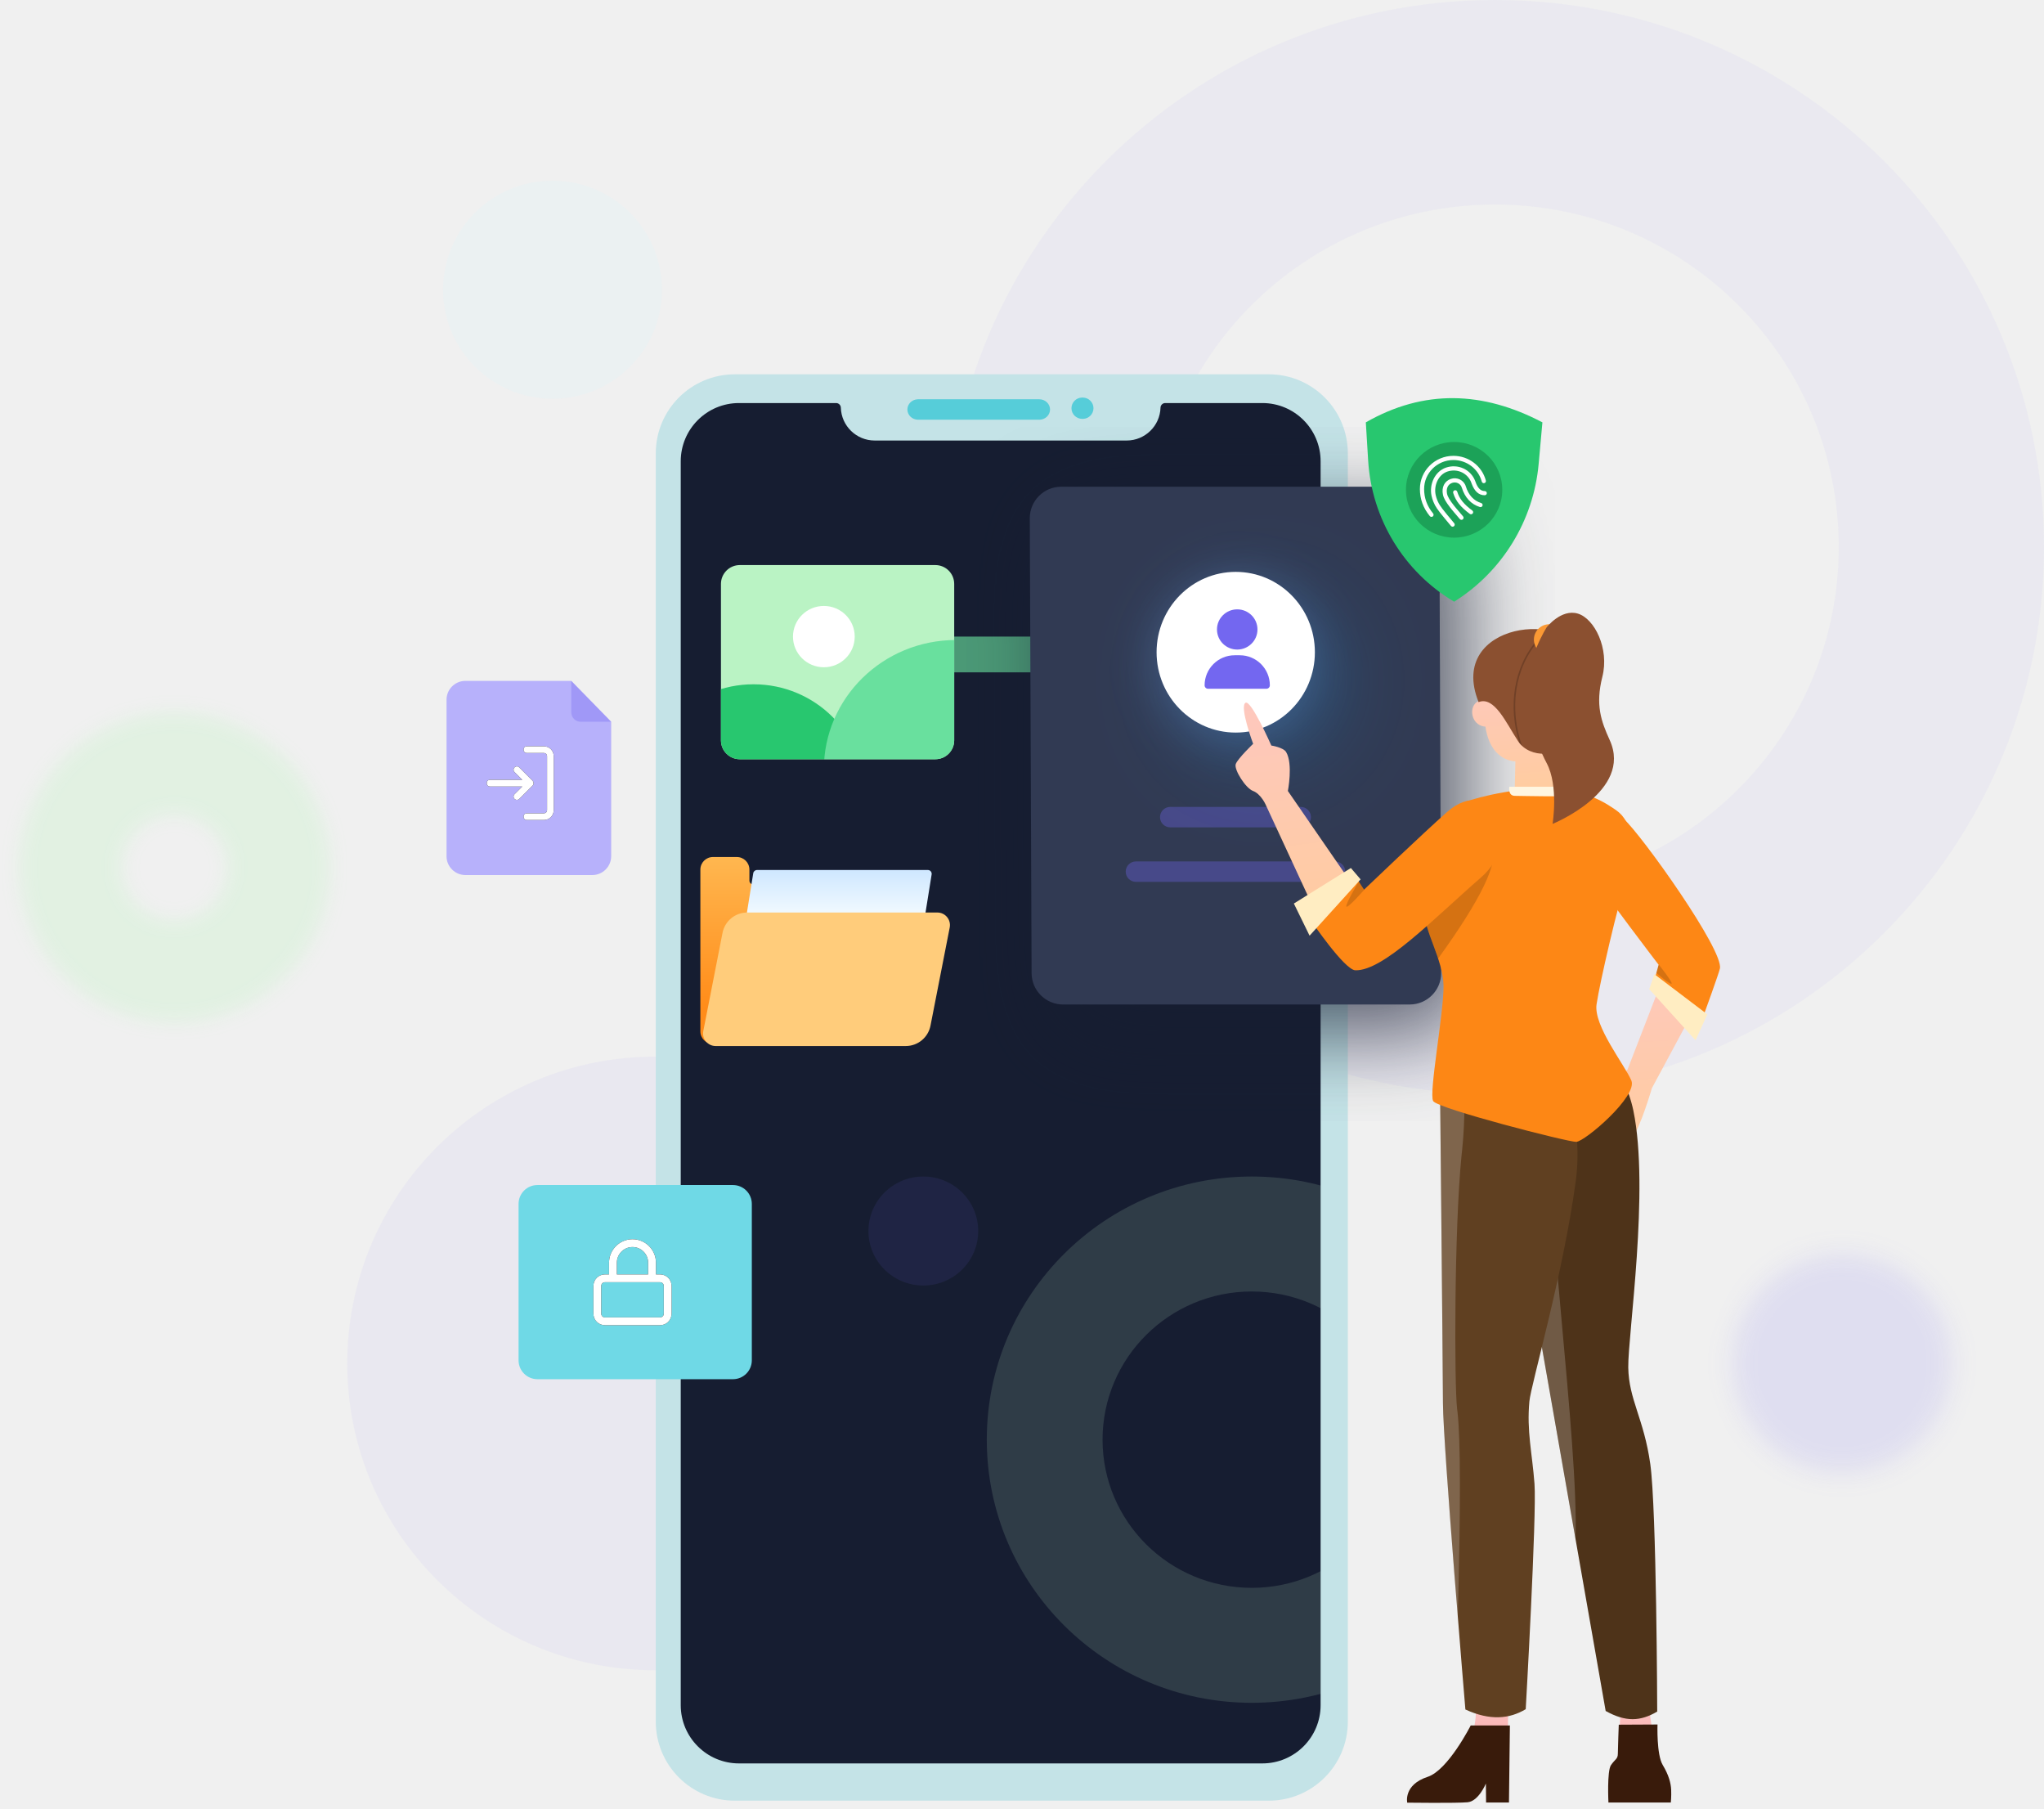
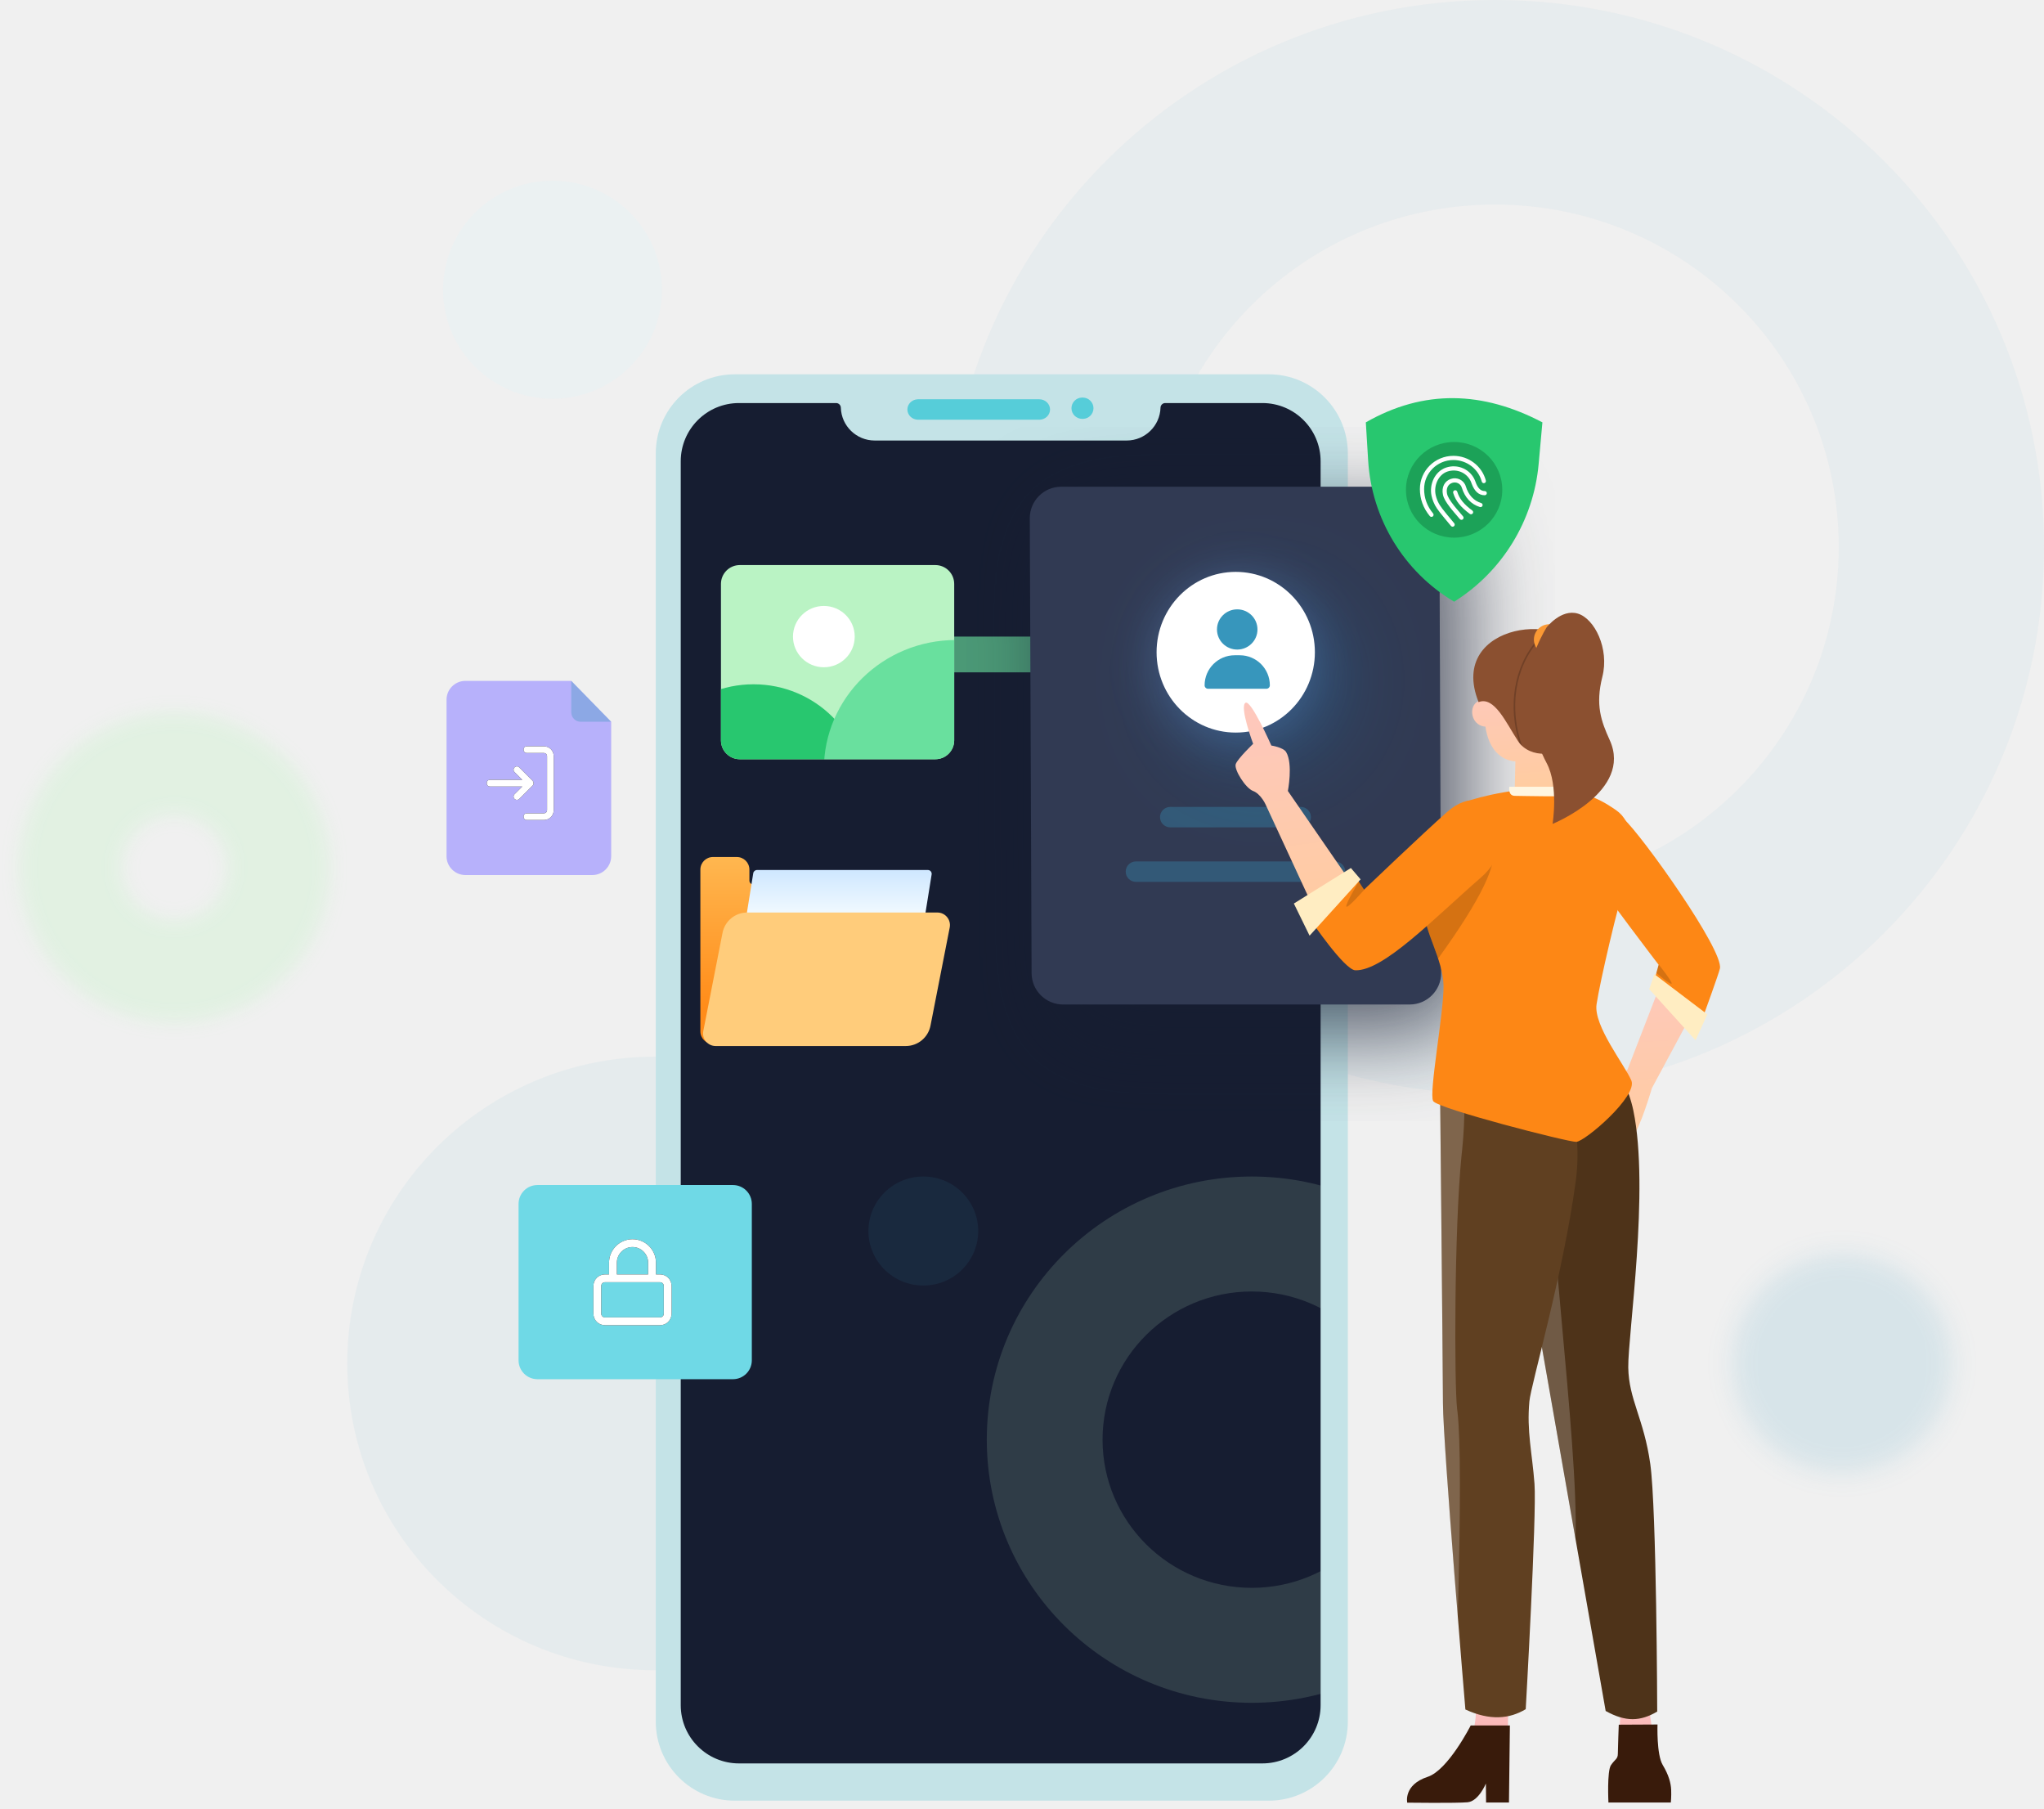
<svg xmlns="http://www.w3.org/2000/svg" width="650" height="575" viewBox="0 0 650 575" fill="none">
  <g id="Illustration">
    <g id="Shape">
-       <path id="Oval" opacity="0.053" fill-rule="evenodd" clip-rule="evenodd" d="M650 173.93C650 77.871 571.829 0 475.402 0C378.974 0 300.804 77.871 300.804 173.93C300.804 269.988 378.974 347.859 475.402 347.859C571.829 347.859 650 269.988 650 173.93ZM366.074 173.93C366.074 113.781 415.022 65.02 475.402 65.02C535.782 65.02 584.729 113.781 584.729 173.93C584.729 234.078 535.782 282.839 475.402 282.839C415.022 282.839 366.074 234.078 366.074 173.93Z" fill="#7367F0" />
+       <path id="Oval" opacity="0.053" fill-rule="evenodd" clip-rule="evenodd" d="M650 173.93C650 77.871 571.829 0 475.402 0C378.974 0 300.804 77.871 300.804 173.93C300.804 269.988 378.974 347.859 475.402 347.859C571.829 347.859 650 269.988 650 173.93ZM366.074 173.93C366.074 113.781 415.022 65.02 475.402 65.02C535.782 65.02 584.729 113.781 584.729 173.93C584.729 234.078 535.782 282.839 475.402 282.839C415.022 282.839 366.074 234.078 366.074 173.93Z" fill="#3796bc" />
      <g id="Oval_2" opacity="0.141" filter="url(#filter0_f)">
        <path fill-rule="evenodd" clip-rule="evenodd" d="M104.993 275.795C104.993 248.563 82.833 226.488 55.497 226.488C28.16 226.488 6 248.563 6 275.795C6 303.027 28.16 325.102 55.497 325.102C82.833 325.102 104.993 303.027 104.993 275.795ZM38.635 275.795C38.635 266.518 46.184 258.998 55.497 258.998C64.809 258.998 72.358 266.518 72.358 275.795C72.358 285.072 64.809 292.592 55.497 292.592C46.184 292.592 38.635 285.072 38.635 275.795Z" fill="#8BF78F" />
      </g>
-       <ellipse id="Oval_3" cx="208.338" cy="433.469" rx="97.905" ry="97.531" fill="#7367F0" fill-opacity="0.061" />
+       <ellipse id="Oval_3" cx="208.338" cy="433.469" rx="97.905" ry="97.531" fill="#3796bc" fill-opacity="0.061" />
      <ellipse id="Oval_4" opacity="0.141" cx="175.702" cy="92.112" rx="34.811" ry="34.678" fill="#CEF5FF" />
      <g id="Oval_5" filter="url(#filter1_f)">
-         <ellipse cx="585.818" cy="433.469" rx="34.811" ry="34.678" fill="#7367F0" fill-opacity="0.136" />
+         <ellipse cx="585.818" cy="433.469" rx="34.811" ry="34.678" fill="#3796bc" fill-opacity="0.136" />
      </g>
    </g>
    <g id="File Organizer">
      <g id="Phone3">
        <path id="Rectangle" fill-rule="evenodd" clip-rule="evenodd" d="M208.539 144.137C208.539 130.254 219.793 119 233.676 119H403.481C417.364 119 428.618 130.254 428.618 144.137V547.336C428.618 561.218 417.364 572.473 403.481 572.473H233.676C219.793 572.473 208.539 561.218 208.539 547.336V144.137Z" fill="#C4E3E7" />
        <g id="Group 48">
          <path id="Rectangle_2" fill-rule="evenodd" clip-rule="evenodd" d="M216.477 146.66C216.477 136.431 224.769 128.138 234.999 128.138H265.888C266.701 128.138 267.366 128.784 267.39 129.597V129.597C267.559 135.419 272.328 140.051 278.153 140.051H358.284C364.108 140.051 368.877 135.419 369.047 129.597V129.597C369.07 128.784 369.736 128.138 370.548 128.138H401.438C411.667 128.138 419.96 136.431 419.96 146.66V542.105C419.96 552.334 411.667 560.627 401.438 560.627H234.999C224.769 560.627 216.477 552.334 216.477 542.105V146.66Z" fill="#161D31" />
          <mask id="mask0" mask-type="alpha" maskUnits="userSpaceOnUse" x="216" y="128" width="204" height="433">
            <path id="Rectangle_3" fill-rule="evenodd" clip-rule="evenodd" d="M216.477 146.66C216.477 136.431 224.769 128.138 234.999 128.138H265.888C266.701 128.138 267.366 128.784 267.39 129.597V129.597C267.559 135.419 272.328 140.051 278.153 140.051H358.284C364.108 140.051 368.877 135.419 369.047 129.597V129.597C369.07 128.784 369.736 128.138 370.548 128.138H401.438C411.667 128.138 419.96 136.431 419.96 146.66V542.105C419.96 552.334 411.667 560.627 401.438 560.627H234.999C224.769 560.627 216.477 552.334 216.477 542.105V146.66Z" fill="white" />
          </mask>
          <g mask="url(#mask0)">
-             <ellipse id="Oval_6" opacity="0.099" cx="293.623" cy="391.368" rx="17.453" ry="17.328" fill="#7367F0" />
+             <ellipse id="Oval_6" opacity="0.099" cx="293.623" cy="391.368" rx="17.453" ry="17.328" fill="#3796bc" />
            <path id="Oval_7" opacity="0.141" fill-rule="evenodd" clip-rule="evenodd" d="M398.068 374.04C444.606 374.04 482.333 411.496 482.333 457.7C482.333 503.904 444.606 541.359 398.068 541.359C351.53 541.359 313.803 503.904 313.803 457.7C313.803 411.496 351.53 374.04 398.068 374.04ZM398.068 410.59C371.862 410.59 350.618 431.682 350.618 457.7C350.618 483.717 371.862 504.809 398.068 504.809C424.274 504.809 445.518 483.717 445.518 457.7C445.518 431.682 424.274 410.59 398.068 410.59Z" fill="#C8F5D0" />
            <path id="Rectangle_4" fill-rule="evenodd" clip-rule="evenodd" d="M241.264 208.075C241.264 204.934 243.809 202.389 246.949 202.389H391.019C394.159 202.389 396.704 204.934 396.704 208.075V208.075C396.704 211.215 394.159 213.76 391.019 213.76H246.949C243.809 213.76 241.264 211.215 241.264 208.075V208.075Z" fill="#68DE9E" fill-opacity="0.642" />
          </g>
        </g>
        <path id="Path" d="M330.508 126.939C332.39 126.939 333.916 128.394 333.916 130.188C333.916 131.942 332.457 133.372 330.632 133.435L330.508 133.437H291.962C290.08 133.437 288.554 131.982 288.554 130.188C288.554 128.433 290.013 127.004 291.838 126.941L291.962 126.939H330.508Z" fill="#56CDD9" />
        <path id="Path_2" d="M344.322 126.397C346.205 126.397 347.731 127.913 347.731 129.782C347.731 131.609 346.272 133.099 344.447 133.164L344.322 133.166H344.143C342.261 133.166 340.734 131.651 340.734 129.782C340.734 127.954 342.193 126.465 344.018 126.4L344.143 126.397H344.322Z" fill="#56CDD9" />
      </g>
      <g id="Icon54">
        <g id="Group 37">
          <path id="Rectangle_5" fill-rule="evenodd" clip-rule="evenodd" d="M222.72 276.463C222.72 274.254 224.511 272.463 226.72 272.463L234.313 272.463C236.523 272.463 238.313 274.254 238.313 276.463V279.966C238.313 280.639 238.859 281.185 239.533 281.185H289.542C291.751 281.185 293.542 282.976 293.542 285.185V327.883C293.542 330.092 291.751 331.883 289.542 331.883H226.72C224.511 331.883 222.72 330.092 222.72 327.883V276.463Z" fill="url(#paint0_linear)" />
          <path id="Rectangle_6" fill-rule="evenodd" clip-rule="evenodd" d="M239.536 277.616C239.631 277.025 240.141 276.59 240.739 276.59H295.061C295.812 276.59 296.384 277.261 296.265 278.003L288.105 328.794C288.01 329.385 287.5 329.82 286.901 329.82H232.579C231.829 329.82 231.256 329.149 231.375 328.408L239.536 277.616Z" fill="url(#paint1_linear)" />
          <path id="Rectangle_7" fill-rule="evenodd" clip-rule="evenodd" d="M298.086 290.108C300.604 290.108 302.496 292.406 302.012 294.877L295.899 326.091C295.163 329.845 291.873 332.554 288.048 332.554H227.579C225.061 332.554 223.17 330.256 223.654 327.785L229.767 296.57C230.502 292.816 233.792 290.108 237.617 290.108L298.086 290.108Z" fill="#FFCC7B" />
        </g>
      </g>
      <g id="Group 28">
        <path id="Rectangle_8" fill-rule="evenodd" clip-rule="evenodd" d="M142 222.468C142 219.154 144.686 216.468 148 216.468H181.667L194.359 229.463V272.197C194.359 275.511 191.673 278.197 188.359 278.197H148C144.686 278.197 142 275.511 142 272.197V222.468Z" fill="#B7B1FB" />
        <g id="Icon">
          <path id="Mask" fill-rule="evenodd" clip-rule="evenodd" d="M176.099 257.505V240.458C176.099 238.647 174.714 237.262 172.903 237.262H167.575C166.935 237.262 166.509 237.688 166.509 238.327C166.509 238.966 166.935 239.393 167.575 239.393H172.903C173.542 239.393 173.968 239.819 173.968 240.458V257.505C173.968 258.144 173.542 258.57 172.903 258.57H167.575C166.935 258.57 166.509 258.996 166.509 259.636C166.509 260.275 166.935 260.701 167.575 260.701H172.903C174.714 260.701 176.099 259.316 176.099 257.505ZM169.599 248.555C169.706 248.875 169.706 249.194 169.599 249.408C169.599 249.514 169.493 249.621 169.386 249.727L165.124 253.989C164.91 254.202 164.591 254.308 164.378 254.308C164.165 254.308 163.845 254.202 163.632 253.989C163.205 253.563 163.205 252.923 163.632 252.497L166.083 250.047H155.853C155.213 250.047 154.787 249.621 154.787 248.981C154.787 248.342 155.213 247.916 155.853 247.916H166.083L163.632 245.465C163.205 245.039 163.205 244.4 163.632 243.974C164.058 243.548 164.697 243.548 165.124 243.974L169.386 248.236C169.439 248.289 169.466 248.342 169.493 248.395C169.519 248.449 169.546 248.502 169.599 248.555Z" fill="black" />
          <mask id="mask1" mask-type="alpha" maskUnits="userSpaceOnUse" x="154" y="237" width="23" height="24">
            <path id="Mask_2" fill-rule="evenodd" clip-rule="evenodd" d="M176.099 257.505V240.458C176.099 238.647 174.714 237.262 172.903 237.262H167.575C166.935 237.262 166.509 237.688 166.509 238.327C166.509 238.966 166.935 239.393 167.575 239.393H172.903C173.542 239.393 173.968 239.819 173.968 240.458V257.505C173.968 258.144 173.542 258.57 172.903 258.57H167.575C166.935 258.57 166.509 258.996 166.509 259.636C166.509 260.275 166.935 260.701 167.575 260.701H172.903C174.714 260.701 176.099 259.316 176.099 257.505ZM169.599 248.555C169.706 248.875 169.706 249.194 169.599 249.408C169.599 249.514 169.493 249.621 169.386 249.727L165.124 253.989C164.91 254.202 164.591 254.308 164.378 254.308C164.165 254.308 163.845 254.202 163.632 253.989C163.205 253.563 163.205 252.923 163.632 252.497L166.083 250.047H155.853C155.213 250.047 154.787 249.621 154.787 248.981C154.787 248.342 155.213 247.916 155.853 247.916H166.083L163.632 245.465C163.205 245.039 163.205 244.4 163.632 243.974C164.058 243.548 164.697 243.548 165.124 243.974L169.386 248.236C169.439 248.289 169.466 248.342 169.493 248.395C169.519 248.449 169.546 248.502 169.599 248.555Z" fill="white" />
          </mask>
          <g mask="url(#mask1)">
            <g id="Icon Color">
              <rect id="ð¨ Icon Color" x="152.656" y="236.196" width="25.575" height="25.57" fill="white" />
            </g>
          </g>
        </g>
-         <path id="Path_3" opacity="0.34" d="M194.358 229.463H184.666C183.009 229.463 181.666 228.12 181.666 226.463V216.468L194.358 229.463Z" fill="#7367F0" />
+         <path id="Path_3" opacity="0.34" d="M194.358 229.463H184.666C183.009 229.463 181.666 228.12 181.666 226.463V216.468L194.358 229.463Z" fill="#3796bc" />
      </g>
      <g id="Group">
        <path id="Rectangle_9" fill-rule="evenodd" clip-rule="evenodd" d="M164.907 382.748C164.907 379.434 167.594 376.748 170.907 376.748H233.082C236.396 376.748 239.082 379.434 239.082 382.748V432.477C239.082 435.791 236.396 438.477 233.082 438.477H170.907C167.594 438.477 164.907 435.791 164.907 432.477V382.748Z" fill="#6FD9E6" />
        <g id="Icon_2">
          <path id="Mask_3" fill-rule="evenodd" clip-rule="evenodd" d="M209.841 405.159H208.598V401.43C208.598 397.328 205.241 393.972 201.138 393.972C197.036 393.972 193.679 397.328 193.679 401.43V405.159H192.436C190.322 405.159 188.706 406.774 188.706 408.888V417.589C188.706 419.702 190.322 421.317 192.436 421.317H209.841C211.954 421.317 213.57 419.702 213.57 417.589V408.888C213.57 406.774 211.954 405.159 209.841 405.159ZM196.165 401.43C196.165 398.695 198.403 396.458 201.138 396.458C203.873 396.458 206.111 398.695 206.111 401.43V405.159H196.165V401.43ZM209.841 418.831C210.587 418.831 211.084 418.334 211.084 417.589V408.888C211.084 408.142 210.587 407.645 209.841 407.645H192.436C191.69 407.645 191.192 408.142 191.192 408.888V417.589C191.192 418.334 191.69 418.831 192.436 418.831H209.841Z" fill="black" />
          <mask id="mask2" mask-type="alpha" maskUnits="userSpaceOnUse" x="188" y="393" width="26" height="29">
            <path id="Mask_4" fill-rule="evenodd" clip-rule="evenodd" d="M209.841 405.159H208.598V401.43C208.598 397.328 205.241 393.972 201.138 393.972C197.036 393.972 193.679 397.328 193.679 401.43V405.159H192.436C190.322 405.159 188.706 406.774 188.706 408.888V417.589C188.706 419.702 190.322 421.317 192.436 421.317H209.841C211.954 421.317 213.57 419.702 213.57 417.589V408.888C213.57 406.774 211.954 405.159 209.841 405.159ZM196.165 401.43C196.165 398.695 198.403 396.458 201.138 396.458C203.873 396.458 206.111 398.695 206.111 401.43V405.159H196.165V401.43ZM209.841 418.831C210.587 418.831 211.084 418.334 211.084 417.589V408.888C211.084 408.142 210.587 407.645 209.841 407.645H192.436C191.69 407.645 191.192 408.142 191.192 408.888V417.589C191.192 418.334 191.69 418.831 192.436 418.831H209.841Z" fill="white" />
          </mask>
          <g mask="url(#mask2)">
            <g id="Icon Color_2">
              <rect id="ð¨ Icon Color_2" x="186.22" y="392.729" width="29.837" height="29.832" fill="white" />
            </g>
          </g>
        </g>
      </g>
      <g id="Group 34">
        <path id="Rectangle_10" d="M229.265 185.646C229.265 182.333 231.951 179.646 235.265 179.646H297.44C300.754 179.646 303.44 182.333 303.44 185.646V235.376C303.44 238.69 300.754 241.376 297.44 241.376H235.265C231.951 241.376 229.265 238.69 229.265 235.376V185.646Z" fill="#BAF3C4" />
        <mask id="mask3" mask-type="alpha" maskUnits="userSpaceOnUse" x="229" y="179" width="75" height="63">
          <path id="Rectangle_11" d="M229.265 185.646C229.265 182.333 231.951 179.646 235.265 179.646H297.44C300.754 179.646 303.44 182.333 303.44 185.646V235.376C303.44 238.69 300.754 241.376 297.44 241.376H235.265C231.951 241.376 229.265 238.69 229.265 235.376V185.646Z" fill="white" />
        </mask>
        <g mask="url(#mask3)">
          <ellipse id="Oval_8" cx="261.989" cy="202.389" rx="9.817" ry="9.747" fill="white" />
          <ellipse id="Oval_9" cx="239.627" cy="252.747" rx="35.451" ry="35.197" fill="#28C76F" />
          <ellipse id="Oval_10" cx="303.986" cy="244.625" rx="41.996" ry="41.153" fill="#69E09E" />
        </g>
      </g>
      <g id="Group 23">
        <g id="Rectangle_12" filter="url(#filter2_d)">
          <path fill-rule="evenodd" clip-rule="evenodd" d="M327.477 164.778C327.455 159.239 331.939 154.738 337.477 154.738H447.72C453.227 154.738 457.698 159.191 457.72 164.698L458.295 309.31C458.317 314.848 453.833 319.35 448.295 319.35H338.052C332.545 319.35 328.074 314.897 328.052 309.39L327.477 164.778Z" fill="#313A53" />
        </g>
-         <path id="Rectangle_13" opacity="0.34" d="M368.889 259.786C368.889 257.992 370.343 256.537 372.138 256.537H413.635C415.43 256.537 416.884 257.992 416.884 259.786V259.786C416.884 261.581 415.43 263.035 413.635 263.035H372.138C370.343 263.035 368.889 261.581 368.889 259.786V259.786Z" fill="#7367F0" />
-         <path id="Rectangle_14" opacity="0.34" d="M357.98 277.114C357.98 275.32 359.435 273.865 361.229 273.865H424.543C426.338 273.865 427.792 275.32 427.792 277.114V277.114C427.792 278.908 426.338 280.363 424.543 280.363H361.229C359.435 280.363 357.98 278.908 357.98 277.114V277.114Z" fill="#7367F0" />
+         <path id="Rectangle_13" opacity="0.34" d="M368.889 259.786C368.889 257.992 370.343 256.537 372.138 256.537H413.635C415.43 256.537 416.884 257.992 416.884 259.786V259.786C416.884 261.581 415.43 263.035 413.635 263.035H372.138C370.343 263.035 368.889 261.581 368.889 259.786V259.786Z" fill="#3796bc" />
+         <path id="Rectangle_14" opacity="0.34" d="M357.98 277.114C357.98 275.32 359.435 273.865 361.229 273.865H424.543C426.338 273.865 427.792 275.32 427.792 277.114V277.114C427.792 278.908 426.338 280.363 424.543 280.363H361.229C359.435 280.363 357.98 278.908 357.98 277.114V277.114Z" fill="#3796bc" />
        <g id="Icon8">
          <g id="Oval_11" filter="url(#filter3_dd)">
            <ellipse cx="392.968" cy="207.357" rx="25.17" ry="25.545" fill="white" />
          </g>
          <g id="Group 70">
-             <path id="Combined Shape" fill-rule="evenodd" clip-rule="evenodd" d="M393.443 206.51C396.999 206.51 399.882 203.648 399.882 200.117C399.882 196.587 396.999 193.725 393.443 193.725C389.887 193.725 387.004 196.587 387.004 200.117C387.004 203.648 389.887 206.51 393.443 206.51ZM392.631 208.32C387.35 208.32 383.069 212.601 383.069 217.881C383.069 218.485 383.559 218.974 384.162 218.974H402.724C403.327 218.974 403.817 218.485 403.817 217.881C403.817 212.601 399.536 208.32 394.255 208.32H392.631Z" fill="#7367F0" />
+             <path id="Combined Shape" fill-rule="evenodd" clip-rule="evenodd" d="M393.443 206.51C396.999 206.51 399.882 203.648 399.882 200.117C399.882 196.587 396.999 193.725 393.443 193.725C389.887 193.725 387.004 196.587 387.004 200.117C387.004 203.648 389.887 206.51 393.443 206.51ZM392.631 208.32C387.35 208.32 383.069 212.601 383.069 217.881C383.069 218.485 383.559 218.974 384.162 218.974H402.724C403.327 218.974 403.817 218.485 403.817 217.881C403.817 212.601 399.536 208.32 394.255 208.32H392.631Z" fill="#3796bc" />
          </g>
        </g>
      </g>
      <g id="Wom3.5">
        <g id="RArm">
          <path id="Path_4" fill-rule="evenodd" clip-rule="evenodd" d="M517.545 340.072C517.545 340.072 505.347 352.052 506.095 353.223C506.843 354.403 512.99 351.663 512.99 351.663C512.99 351.663 505.321 364.247 506.899 365.214C508.476 366.181 516.545 364.223 519.019 361.629C521.494 359.035 525.312 345.945 525.312 345.945L543.865 311.45L530.41 306.827L517.545 340.072Z" fill="url(#paint2_linear)" />
          <path id="Path_5" fill-rule="evenodd" clip-rule="evenodd" d="M505.088 276.306C510.211 284.208 527.455 306.729 527.455 306.729L526.198 311.222L542.045 322.008C542.045 322.008 546.547 309.66 546.938 307.923C548.226 302.193 522.192 265.626 516.362 260.342C507.184 252.022 497.26 264.229 505.088 276.306Z" fill="#FD8715" />
          <path id="Path_6" fill-rule="evenodd" clip-rule="evenodd" d="M531.576 312.707C531.872 312.135 527.48 306.648 527.48 306.648L526.736 309.316C526.736 309.316 531.281 313.28 531.576 312.707Z" fill="black" fill-opacity="0.16" />
          <path id="Path 70" fill-rule="evenodd" clip-rule="evenodd" d="M526.1 309.714L542.936 322.479L539.184 330.734L524.464 314.478L526.1 309.714Z" fill="#FFEDC2" />
        </g>
        <g id="RLeg">
          <path id="Path_7" fill-rule="evenodd" clip-rule="evenodd" d="M515.472 542.024L514.537 557.842L526.524 558.152L524.271 542.024H515.472Z" fill="url(#paint3_linear)" />
          <path id="Path_8" fill-rule="evenodd" clip-rule="evenodd" d="M527.092 548.256C527.092 548.256 526.756 557.782 528.743 561.108C530.743 564.433 531.348 567.012 531.437 569.001C531.531 571.133 531.328 573.065 531.328 573.065H511.488C511.488 573.065 510.991 563.042 512.305 561.152C513.619 559.263 514.481 559.23 514.481 557.56C514.492 555.89 514.776 548.318 514.776 548.318L527.092 548.256Z" fill="#391B0B" />
          <path id="Path_9" fill-rule="evenodd" clip-rule="evenodd" d="M473.239 330.841L504.336 327.485L504.793 327.906C507.009 330.003 516.641 339.739 519.408 353.048C524.633 378.173 517.64 424.578 517.795 434.753C517.943 444.929 522.786 451.069 524.799 465.456C526.811 479.843 527.001 544.143 527.001 544.143C521.665 547.283 516.97 547.507 510.607 543.955L473.239 330.841Z" fill="#4E3319" />
          <path id="Path_10" fill-rule="evenodd" clip-rule="evenodd" d="M501.016 489.256L473.239 330.841L490.529 328.975C491.299 384.008 502.052 458.397 501.016 489.256Z" fill="white" fill-opacity="0.192" />
        </g>
        <g id="LLeg">
          <path id="Path_11" fill-rule="evenodd" clip-rule="evenodd" d="M479.609 540.361L469.387 540.526C469.387 540.526 470.059 551.06 466.128 554.628L465.913 554.815C461.168 558.764 479.476 557.339 479.476 557.339L479.609 540.361Z" fill="url(#paint4_linear)" />
          <path id="Path_12" fill-rule="evenodd" clip-rule="evenodd" d="M480.151 548.573L479.857 573.056L472.578 573.061L472.515 567.028C472.515 567.028 470.219 572.653 466.71 572.978C463.191 573.303 447.509 573.104 447.509 573.104C447.509 573.104 446.206 567.456 454.012 564.891C460.505 562.759 467.684 548.573 467.684 548.573H480.151Z" fill="#391B0B" />
          <path id="Path_13" fill-rule="evenodd" clip-rule="evenodd" d="M457.814 333.019L492.733 331.844L492.994 332.323C494.688 335.514 503.972 354.195 501.106 375.428C497.082 405.232 486.853 440.171 486.352 445.509C485.459 455.025 487.245 461.915 487.977 471.744C488.709 481.573 485.185 543.391 485.185 543.391C480.003 546.485 473.837 547.092 465.998 543.484C465.998 543.484 458.921 459.518 458.869 446.229C458.817 432.941 457.814 333.019 457.814 333.019Z" fill="#604021" />
          <path id="Path_14" fill-rule="evenodd" clip-rule="evenodd" d="M465 365.255L464.768 367.463C462.441 390.748 462.458 440.198 463.36 447.824L463.483 448.807C464.483 457.412 464.515 479.26 463.58 514.35L462.364 499.208C460.058 470.072 458.893 452.412 458.869 446.229L458.827 439.83C458.626 413.956 457.814 333.018 457.814 333.018L465.179 332.771C465.966 345.547 465.906 356.375 465 365.255Z" fill="white" fill-opacity="0.192" />
        </g>
        <g id="Head">
          <path id="Path_15" fill-rule="evenodd" clip-rule="evenodd" d="M471.13 222.653C466.834 223.12 467.138 230.619 472.368 231.011C473.437 238.24 477.25 241.684 481.898 242.083L481.64 253.018L502.199 253.006C502.199 253.006 496.41 245.281 496.699 234.706C496.987 224.13 496.505 214.196 496.505 214.196L469.876 214.67L471.13 222.653Z" fill="url(#paint5_linear)" />
          <path id="Path_16" fill-rule="evenodd" clip-rule="evenodd" d="M470.195 223.215C475.199 221.25 478.896 229.709 482.725 235.589C486.554 241.468 496.474 240.469 497.841 235.589C503.017 224.899 507.478 210.367 501.438 209.174C500.587 193.726 459.859 197.373 470.195 223.215Z" fill="#8B5030" />
          <path id="Combined Shape_2" fill-rule="evenodd" clip-rule="evenodd" d="M498.141 203.079H489.281H489.169L489.095 203.162C481.246 211.86 479.5 224.681 483.191 236.235C483.447 236.556 483.724 236.853 484.017 237.126C479.932 225.481 481.513 212.381 489.392 203.579H498.734C498.544 203.406 498.346 203.24 498.141 203.079Z" fill="black" fill-opacity="0.199" />
          <ellipse id="Oval_12" cx="492.697" cy="203.329" rx="4.909" ry="4.873" fill="#FB9934" />
        </g>
        <g id="Body">
          <path id="Path_17" fill-rule="evenodd" clip-rule="evenodd" d="M465.736 255.135C461.149 261.825 453.505 284.53 453.071 289.637C452.583 295.529 458.945 304.915 459.049 313.444C459.142 321.974 454.304 347.658 455.758 350.058C457.2 352.457 498.554 363.079 501.252 363.022C503.939 362.964 520.901 348.507 518.773 343.511C516.633 338.515 506.7 326.099 507.712 319.292C508.712 312.485 514.521 287.36 517.405 278.809C520.278 270.257 519.32 261.279 513.959 257.6C511.305 255.779 504.226 250.606 491.619 250.63C479.012 250.654 466.092 254.617 465.736 255.135Z" fill="#FD8715" />
          <path id="Path 68" fill-rule="evenodd" clip-rule="evenodd" d="M479.971 250.141C479.971 250.141 479.44 253.018 481.763 253.018C484.085 253.018 499.665 253.527 501.774 252.617C503.884 251.708 503.251 250.141 503.251 250.141H479.971Z" fill="#FFF6E1" />
          <path id="Path_18" fill-rule="evenodd" clip-rule="evenodd" d="M459.078 269.604L459.219 269.533C467.714 265.323 472.817 265.137 474.527 268.975C476.738 273.937 471.004 285.858 457.327 304.74C455.448 299.013 452.746 293.553 453.071 289.637C453.322 286.681 455.988 277.832 459.078 269.604Z" fill="black" fill-opacity="0.16" />
        </g>
        <g id="LArm">
          <path id="Path_19" fill-rule="evenodd" clip-rule="evenodd" d="M402.413 255.658C402.413 255.658 400.883 252.36 398.477 251.468C396.072 250.576 392.393 244.665 392.962 242.949C393.531 241.233 398.507 236.473 398.507 236.473C398.507 236.473 394.108 224.753 396.056 223.43C397.777 222.261 404.291 237.023 404.291 237.023C404.291 237.023 408.121 237.596 409.004 239.106C411.232 242.91 409.548 251.468 409.548 251.468L432.156 284.267L421.782 297.472L402.413 255.658Z" fill="url(#paint6_linear)" />
          <path id="Path_20" fill-rule="evenodd" clip-rule="evenodd" d="M460.125 258.201C452.479 264.945 433.777 282.836 433.777 282.836C433.777 282.836 430.999 278.609 430.999 278.609L417.013 292.828C417.013 292.828 427.563 308.364 430.999 308.473C439.95 308.756 455.989 291.976 471.068 278.874C484.588 267.126 474.377 245.631 460.125 258.201Z" fill="#FD8715" />
          <path id="Path_21" fill-rule="evenodd" clip-rule="evenodd" d="M433.832 282.857C433.832 282.857 428.586 288.881 428.153 288.224C427.72 287.567 432.11 280.244 432.11 280.244L433.832 282.857Z" fill="black" fill-opacity="0.16" />
          <path id="Path 69" fill-rule="evenodd" clip-rule="evenodd" d="M432.673 279.567L416.452 297.472L411.454 287.254L429.587 275.957L432.673 279.567Z" fill="#FFEDC2" />
        </g>
        <path id="Path_22" fill-rule="evenodd" clip-rule="evenodd" d="M491.835 199.45C491.835 199.45 496.429 193.51 501.733 195.069C507.037 196.627 511.834 206.18 509.556 215.159C507.29 224.14 509.159 229.262 511.909 235.315C519.295 251.595 493.721 261.933 493.721 261.933C493.721 261.933 495.717 249.869 491.835 242.584C487.838 235.082 485.568 225.461 485.568 219.574C485.568 209.336 491.835 199.45 491.835 199.45Z" fill="#8B5030" />
      </g>
      <g id="Group 39">
        <path id="Rectangle_15" fill-rule="evenodd" clip-rule="evenodd" d="M434.338 134.277C452.818 123.705 471.55 124.331 490.493 134.277L489.293 147.546C487.666 165.529 477.722 181.716 462.415 191.295V191.295V191.295C446.446 181.783 436.213 164.989 435.08 146.435L434.338 134.277Z" fill="#28C76F" />
        <ellipse id="Oval_13" cx="462.416" cy="155.723" rx="15.315" ry="15.205" fill="#1CA258" />
        <g id="Group 40">
          <path id="Path_23" fill-rule="evenodd" clip-rule="evenodd" d="M462.197 144.922C467.068 144.922 471.284 148.181 472.507 152.778C472.602 153.133 472.388 153.497 472.031 153.591C471.673 153.685 471.306 153.473 471.212 153.118C470.143 149.102 466.456 146.252 462.197 146.252C457.048 146.252 452.875 150.381 452.875 155.472C452.875 158.346 453.824 160.929 455.734 163.247C455.969 163.531 455.927 163.95 455.64 164.183C455.354 164.415 454.932 164.374 454.697 164.089C452.593 161.537 451.535 158.656 451.535 155.472C451.535 149.645 456.309 144.922 462.197 144.922Z" fill="white" />
          <path id="Path_24" fill-rule="evenodd" clip-rule="evenodd" d="M459.827 148.663C463.619 147.367 467.713 149.243 469.112 152.912L469.188 153.122C469.907 155.195 470.885 156.133 472.136 156.117C472.506 156.112 472.81 156.406 472.814 156.774C472.819 157.141 472.523 157.443 472.153 157.447C470.288 157.471 468.903 156.203 468.011 153.807L467.921 153.555C466.843 150.448 463.432 148.838 460.263 149.921C457.41 150.896 455.885 154.344 456.556 157.383C456.686 157.975 456.851 158.506 457.064 159.018L457.255 159.46C457.891 160.856 458.718 161.903 462.454 166.36C462.69 166.643 462.652 167.062 462.367 167.297C462.083 167.532 461.66 167.493 461.423 167.211L459.42 164.808C457.016 161.896 456.473 161.066 455.867 159.626L455.825 159.525C455.582 158.939 455.393 158.334 455.246 157.668C454.441 154.017 456.272 149.879 459.827 148.663Z" fill="white" />
          <path id="Path_25" fill-rule="evenodd" clip-rule="evenodd" d="M461.375 152.255C463.339 151.583 465.512 152.632 466.122 154.593C467.003 157.418 468.623 159.173 471.015 159.927C471.368 160.038 471.563 160.412 471.451 160.762C471.339 161.112 470.962 161.306 470.61 161.195C467.779 160.303 465.847 158.21 464.842 154.986C464.458 153.753 463.07 153.083 461.811 153.513C460.471 153.971 459.808 155.254 460.174 157.01C460.359 157.903 461.094 159.119 462.345 160.703L462.558 160.971C462.734 161.19 462.918 161.414 463.118 161.653L465.271 164.182C465.507 164.465 465.467 164.885 465.182 165.119C464.897 165.353 464.474 165.313 464.238 165.03L462.516 163.012L462.085 162.501C461.881 162.256 461.692 162.026 461.511 161.801L461.077 161.252C459.831 159.642 459.089 158.372 458.861 157.279C458.364 154.891 459.373 152.939 461.375 152.255Z" fill="white" />
          <path id="Path_26" fill-rule="evenodd" clip-rule="evenodd" d="M462.568 155.878C462.922 155.77 463.296 155.968 463.405 156.319C464.127 158.66 465.541 160.321 468.201 162.304C468.497 162.524 468.557 162.941 468.335 163.235C468.113 163.529 467.693 163.588 467.397 163.368C464.531 161.231 462.944 159.368 462.123 156.709C462.015 156.358 462.214 155.986 462.568 155.878Z" fill="white" />
        </g>
      </g>
    </g>
  </g>
  <defs>
    <filter id="filter0_f" x="0.563" y="221.051" width="109.866" height="109.487" filterUnits="userSpaceOnUse" color-interpolation-filters="sRGB">
      <feFlood flood-opacity="0" result="BackgroundImageFix" />
      <feBlend mode="normal" in="SourceGraphic" in2="BackgroundImageFix" result="shape" />
      <feGaussianBlur stdDeviation="2.718" result="effect1_foregroundBlur" />
    </filter>
    <filter id="filter1_f" x="542.852" y="390.637" width="85.931" height="85.665" filterUnits="userSpaceOnUse" color-interpolation-filters="sRGB">
      <feFlood flood-opacity="0" result="BackgroundImageFix" />
      <feBlend mode="normal" in="SourceGraphic" in2="BackgroundImageFix" result="shape" />
      <feGaussianBlur stdDeviation="4.077" result="effect1_foregroundBlur" />
    </filter>
    <filter id="filter2_d" x="307.478" y="135.738" width="186.818" height="220.612" filterUnits="userSpaceOnUse" color-interpolation-filters="sRGB">
      <feFlood flood-opacity="0" result="BackgroundImageFix" />
      <feColorMatrix in="SourceAlpha" type="matrix" values="0 0 0 0 0 0 0 0 0 0 0 0 0 0 0 0 0 0 127 0" />
      <feOffset dx="8" dy="9" />
      <feGaussianBlur stdDeviation="14" />
      <feColorMatrix type="matrix" values="0 0 0 0 0.086 0 0 0 0 0.114 0 0 0 0 0.192 0 0 0 0.7 0" />
      <feBlend mode="normal" in2="BackgroundImageFix" result="effect1_dropShadow" />
      <feBlend mode="normal" in="SourceGraphic" in2="effect1_dropShadow" result="shape" />
    </filter>
    <filter id="filter3_dd" x="347.798" y="162.812" width="106.341" height="107.09" filterUnits="userSpaceOnUse" color-interpolation-filters="sRGB">
      <feFlood flood-opacity="0" result="BackgroundImageFix" />
      <feColorMatrix in="SourceAlpha" type="matrix" values="0 0 0 0 0 0 0 0 0 0 0 0 0 0 0 0 0 0 127 0" />
      <feOffset dx="8" dy="9" />
      <feGaussianBlur stdDeviation="14" />
      <feColorMatrix type="matrix" values="0 0 0 0 0.076 0 0 0 0 0.583 0 0 0 0 0.879 0 0 0 0.229 0" />
      <feBlend mode="normal" in2="BackgroundImageFix" result="effect1_dropShadow" />
      <feColorMatrix in="SourceAlpha" type="matrix" values="0 0 0 0 0 0 0 0 0 0 0 0 0 0 0 0 0 0 127 0" />
      <feOffset dy="2" />
      <feGaussianBlur stdDeviation="7.5" />
      <feColorMatrix type="matrix" values="0 0 0 0 0.504 0 0 0 0 0.7 0 0 0 0 1 0 0 0 0.234 0" />
      <feBlend mode="normal" in2="effect1_dropShadow" result="effect2_dropShadow" />
      <feBlend mode="normal" in="SourceGraphic" in2="effect2_dropShadow" result="shape" />
    </filter>
    <linearGradient id="paint0_linear" x1="299.098" y1="320.699" x2="299.098" y2="251.956" gradientUnits="userSpaceOnUse">
      <stop stop-color="#FF8C19" />
      <stop offset="1" stop-color="#FFC967" />
    </linearGradient>
    <linearGradient id="paint1_linear" x1="290.964" y1="293.294" x2="290.964" y2="261.963" gradientUnits="userSpaceOnUse">
      <stop stop-color="#F8FDFF" />
      <stop offset="1" stop-color="#AAD4FF" />
    </linearGradient>
    <linearGradient id="paint2_linear" x1="502.994" y1="290.908" x2="507.069" y2="361.835" gradientUnits="userSpaceOnUse">
      <stop stop-color="#FDC6C6" />
      <stop offset="1" stop-color="#FFCCA1" />
    </linearGradient>
    <linearGradient id="paint3_linear" x1="512.463" y1="538.098" x2="514.125" y2="557.265" gradientUnits="userSpaceOnUse">
      <stop stop-color="#FDC6C6" />
      <stop offset="1" stop-color="#FAB2B2" />
    </linearGradient>
    <linearGradient id="paint4_linear" x1="462.622" y1="536.167" x2="464.195" y2="556.674" gradientUnits="userSpaceOnUse">
      <stop stop-color="#FDC6C6" />
      <stop offset="1" stop-color="#FAB2B2" />
    </linearGradient>
    <linearGradient id="paint5_linear" x1="462.262" y1="204.745" x2="465.66" y2="250.978" gradientUnits="userSpaceOnUse">
      <stop stop-color="#FDC6C6" />
      <stop offset="1" stop-color="#FFCCA1" />
    </linearGradient>
    <linearGradient id="paint6_linear" x1="386.111" y1="205.324" x2="396.752" y2="292.76" gradientUnits="userSpaceOnUse">
      <stop stop-color="#FDC6C6" />
      <stop offset="1" stop-color="#FFCCA1" />
    </linearGradient>
  </defs>
</svg>
